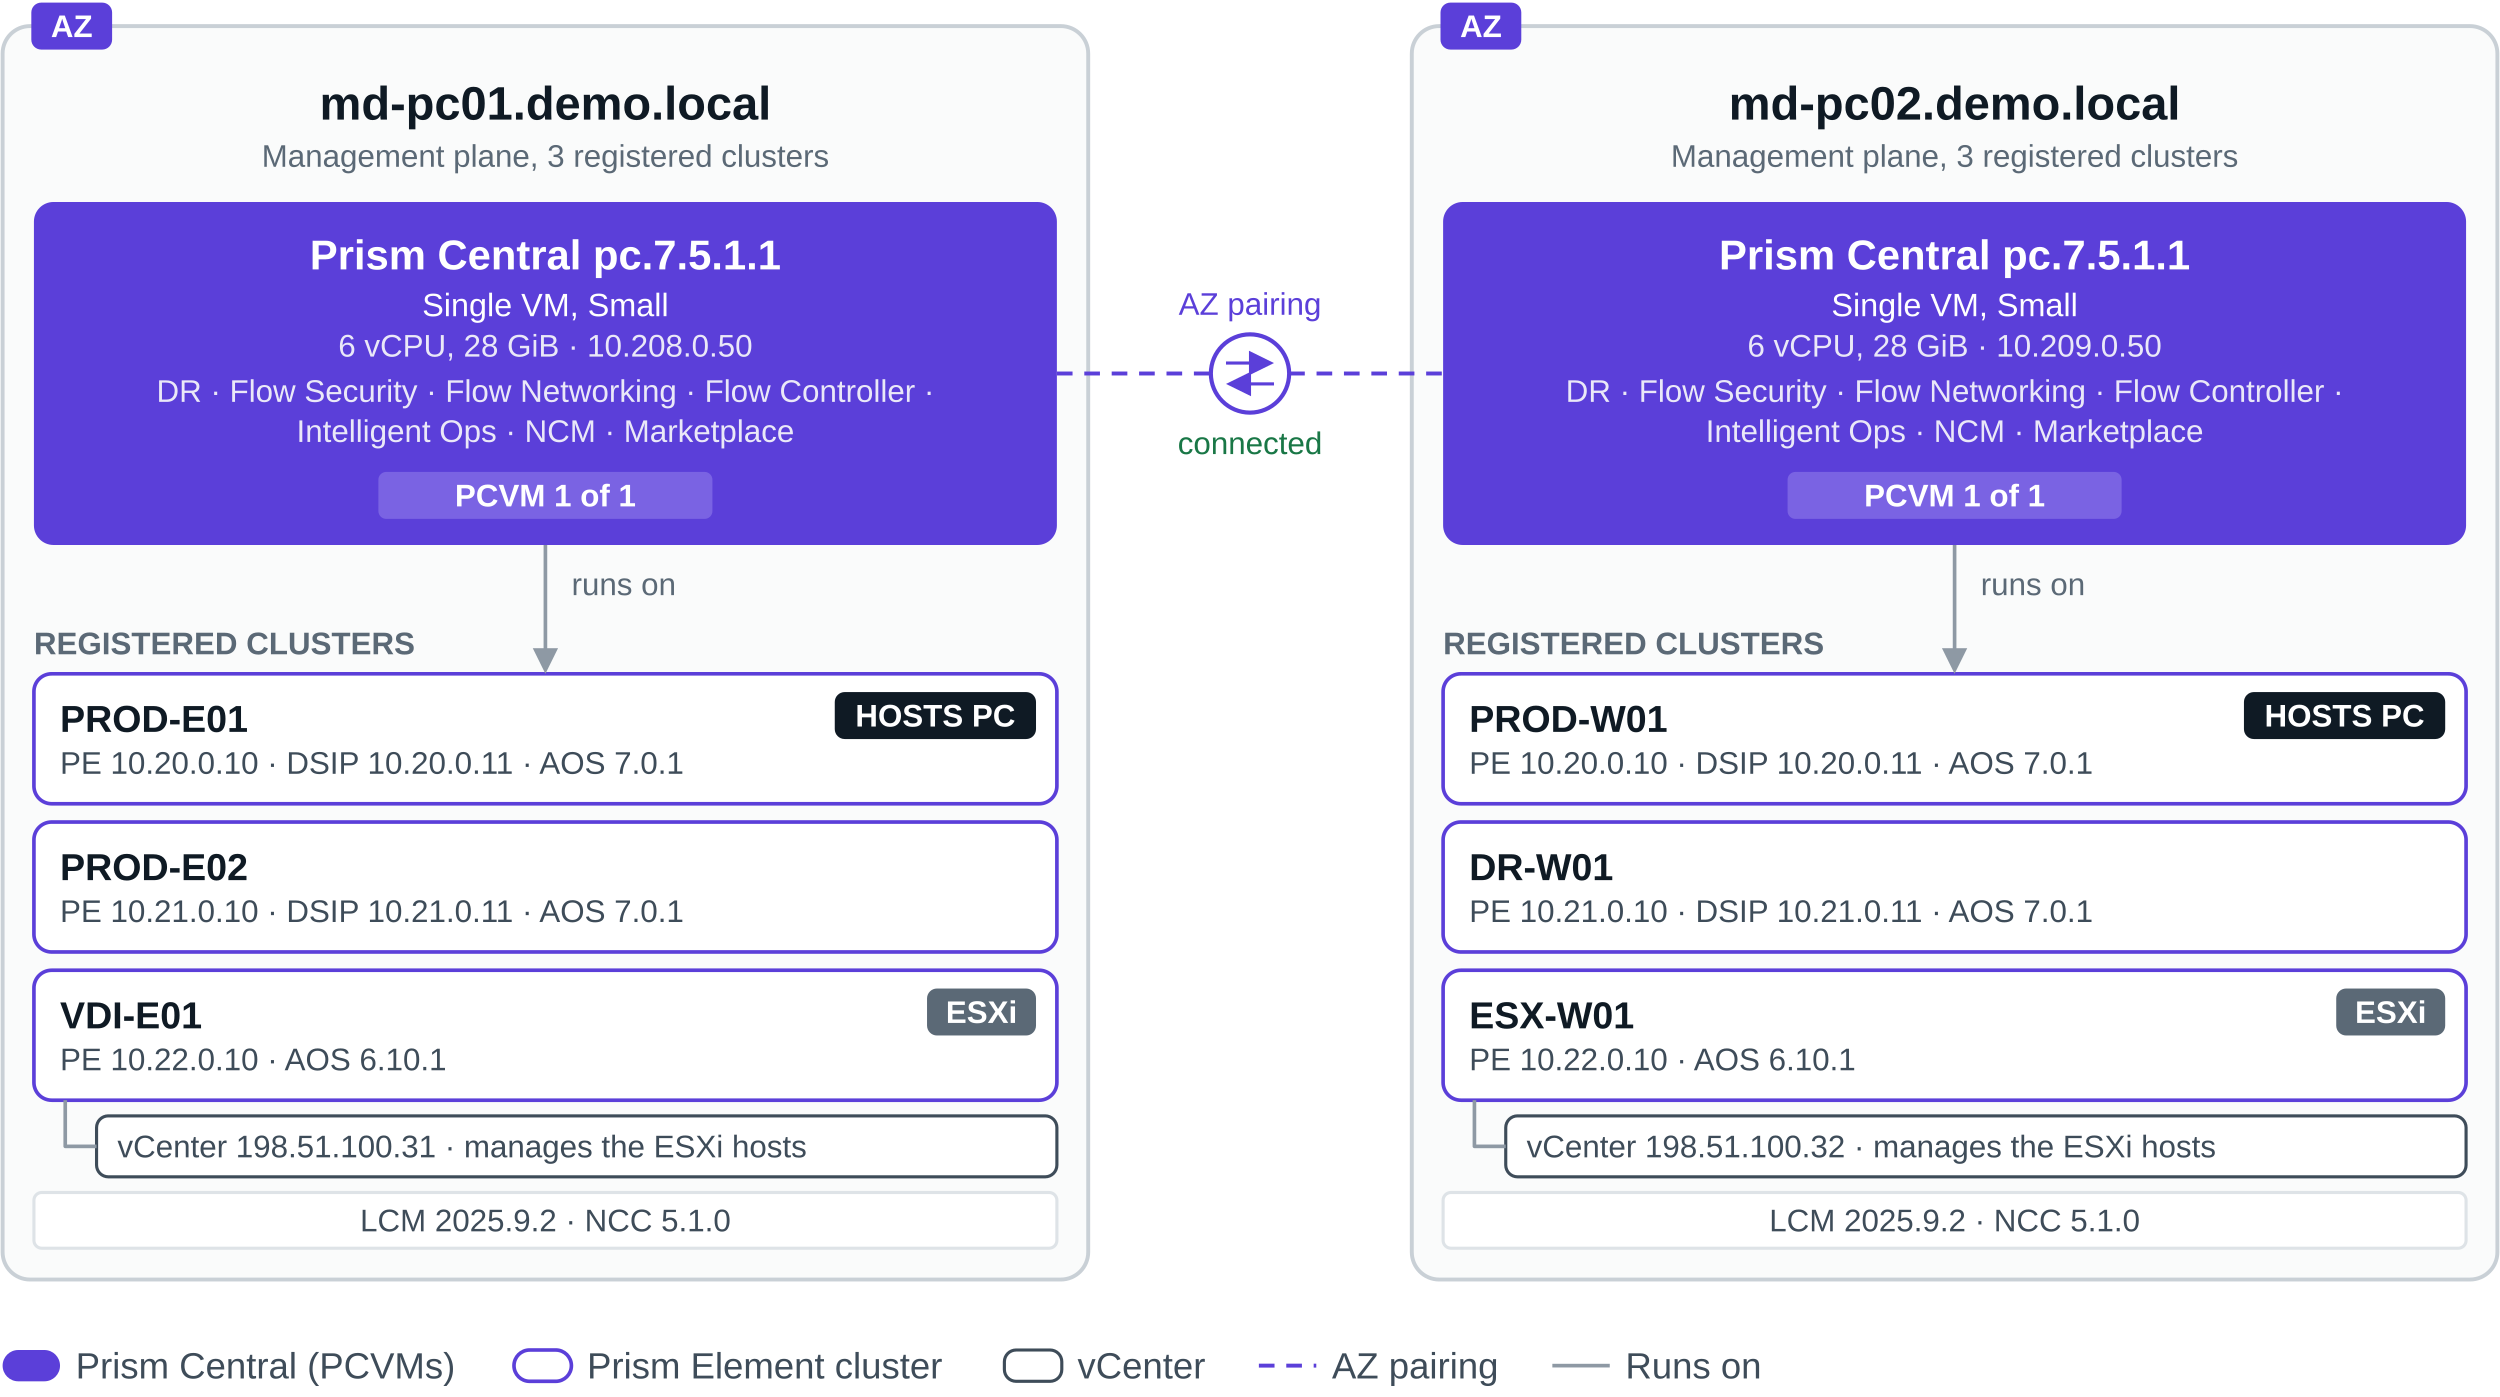
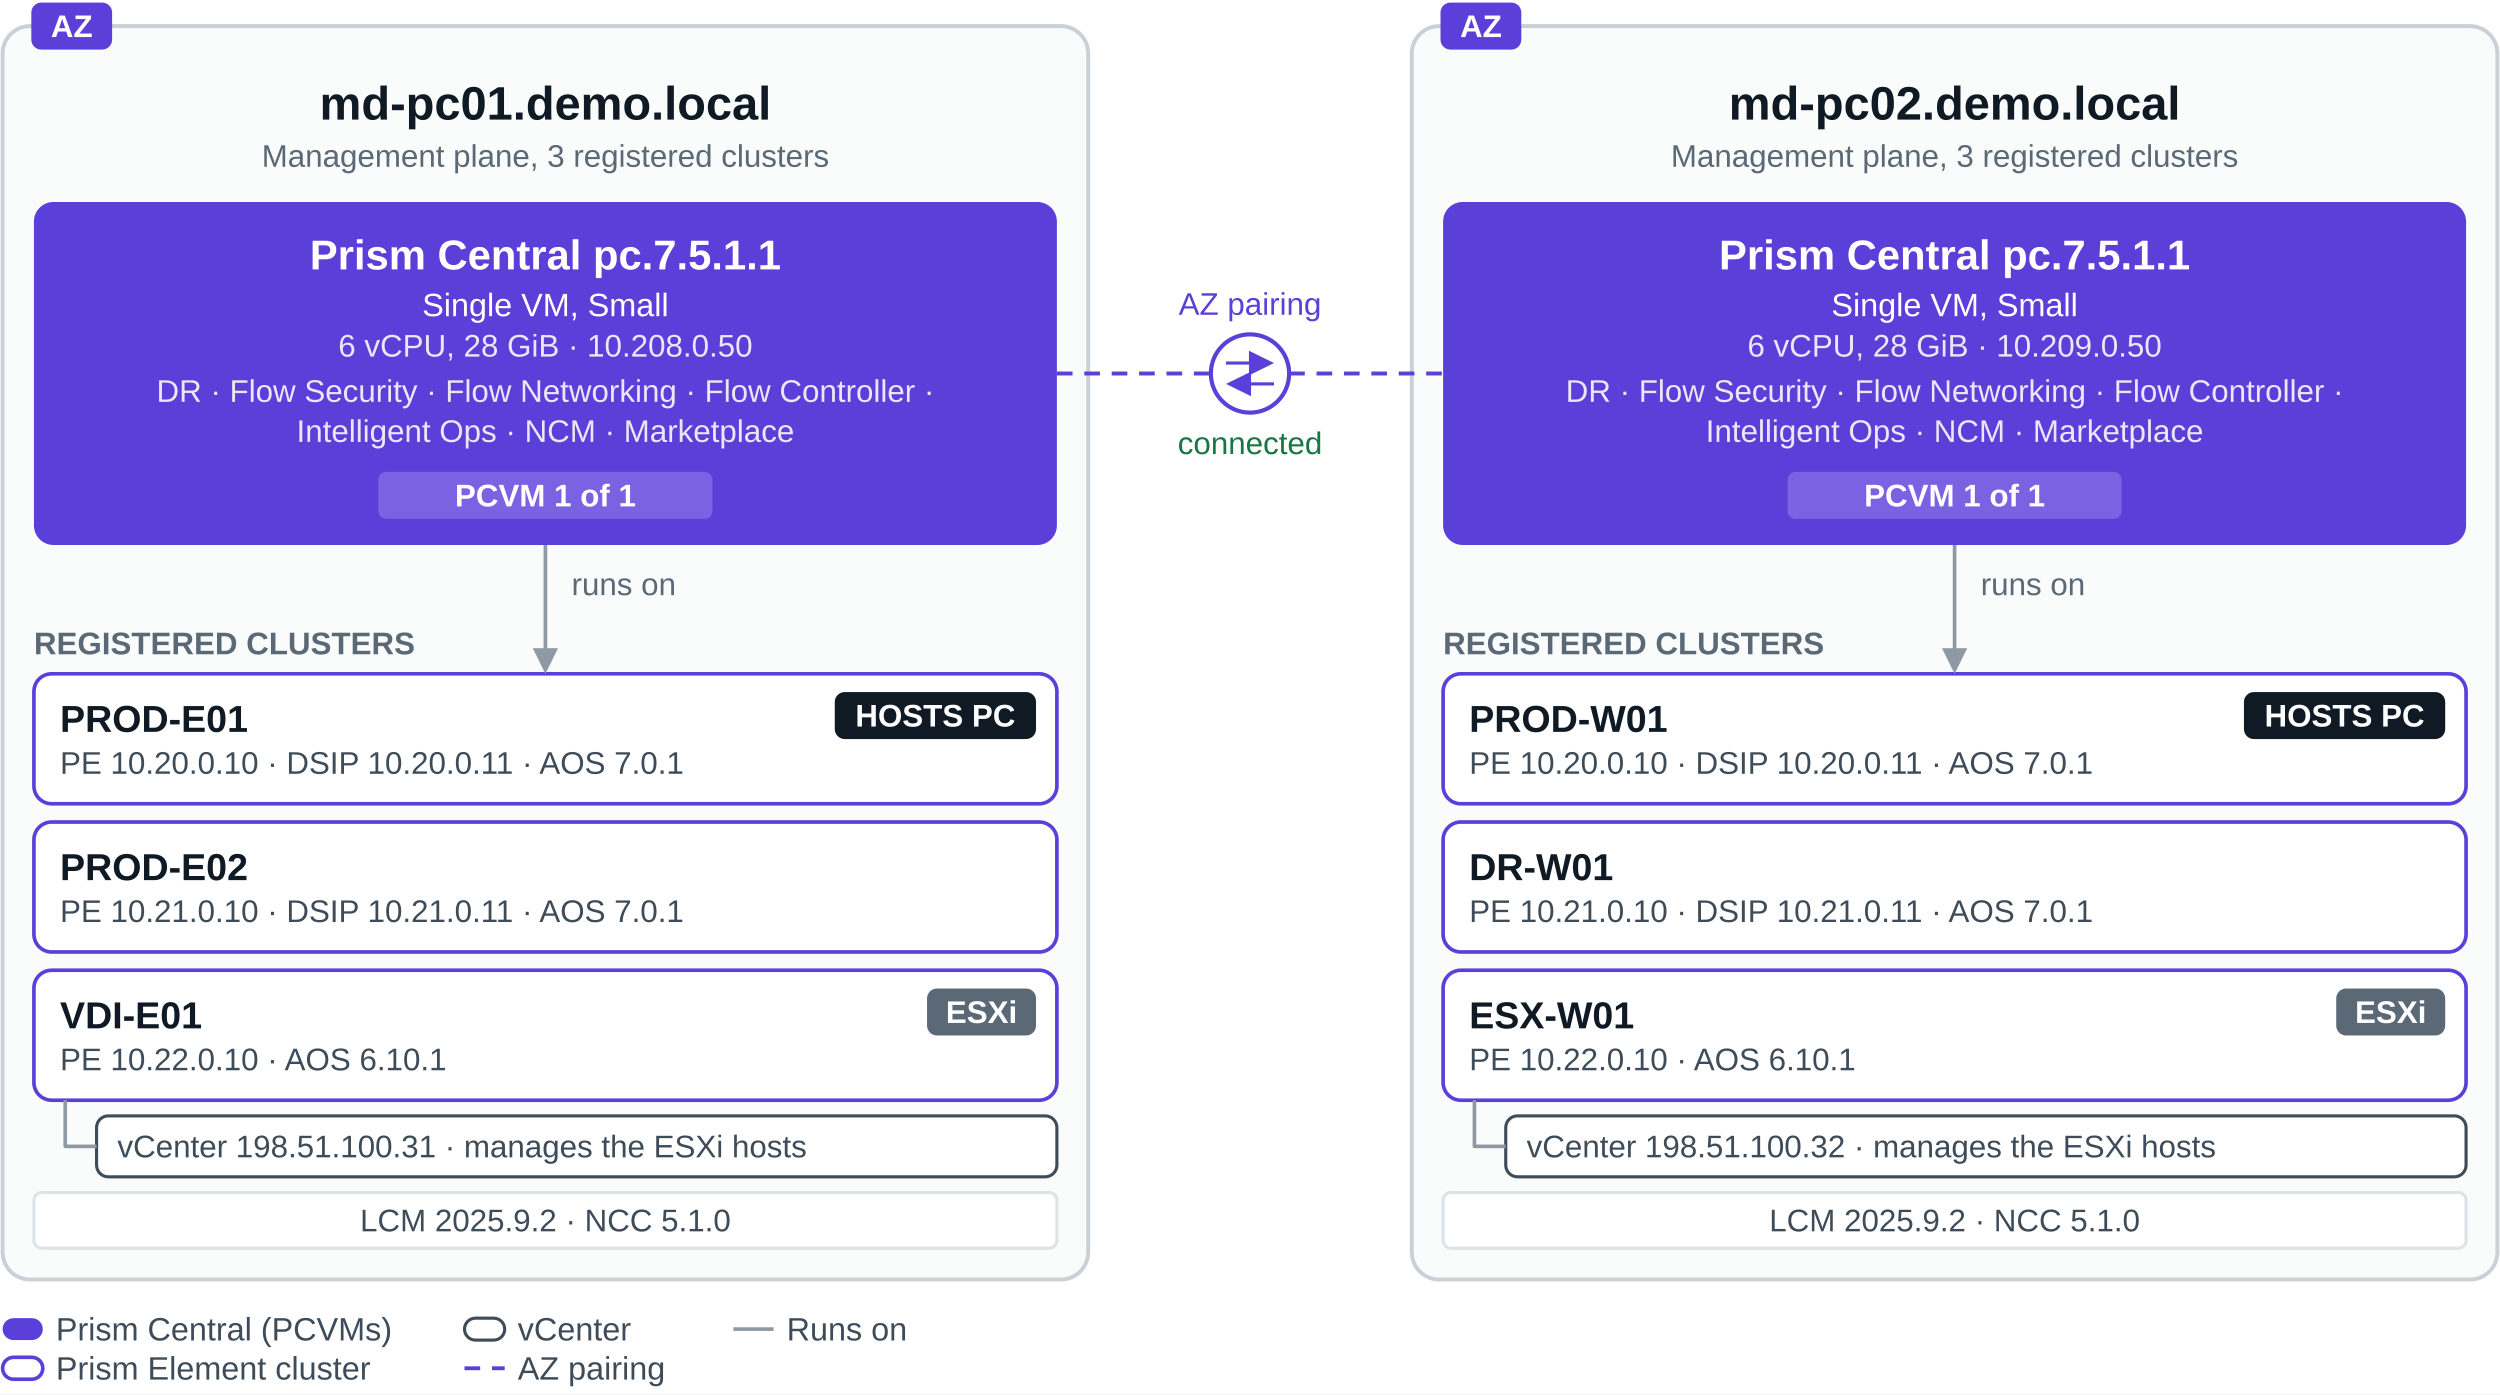
- <svg xmlns="http://www.w3.org/2000/svg" version="1.1" width="479pt" height="267.66pt" viewBox="0 0 479 267.66" font-family="Figtree, Calibri, 'Segoe UI', Arial, sans-serif">
-   <rect width="479" height="267.66" fill="#FFFFFF" />
+ <svg xmlns="http://www.w3.org/2000/svg" version="1.1" width="479pt" height="267.16pt" viewBox="0 0 479 267.16" font-family="Figtree, Calibri, 'Segoe UI', Arial, sans-serif">
+   <rect width="479" height="267.16" fill="#FFFFFF" />
  <g id="site:md-pc01.demo.local" data-kind="container" data-name="md-pc01.demo.local" data-prism-central="md-pc01.demo.local">
    <rect x="0.5" y="5" width="208" height="240.16" fill="#FAFBFB" rx="5.25" stroke="#C9D0D6" stroke-width="0.75" />
    <text x="104.5" y="22.91" text-anchor="middle" font-size="9" font-weight="600" fill="#0F1A24" textLength="83.19" lengthAdjust="spacingAndGlyphs">md-pc01.demo.local</text>
    <text x="104.5" y="31.96" text-anchor="middle" font-size="6" fill="#5B6976" textLength="108.89" lengthAdjust="spacingAndGlyphs">Management plane, 3 registered clusters</text>
  </g>
  <g id="site:md-pc02.demo.local" data-kind="container" data-name="md-pc02.demo.local" data-prism-central="md-pc02.demo.local">
    <rect x="270.5" y="5" width="208" height="240.16" fill="#FAFBFB" rx="5.25" stroke="#C9D0D6" stroke-width="0.75" />
    <text x="374.5" y="22.91" text-anchor="middle" font-size="9" font-weight="600" fill="#0F1A24" textLength="84.56" lengthAdjust="spacingAndGlyphs">md-pc02.demo.local</text>
    <text x="374.5" y="31.96" text-anchor="middle" font-size="6" fill="#5B6976" textLength="108.89" lengthAdjust="spacingAndGlyphs">Management plane, 3 registered clusters</text>
  </g>
  <g id="site:md-pc01.demo.local:clusters-label" data-kind="label">
    <text x="6.5" y="125.36" font-size="6" font-weight="600" fill="#5B6976" textLength="67.03" lengthAdjust="spacingAndGlyphs">REGISTERED CLUSTERS</text>
  </g>
  <g id="cluster:86088e1b-cdfc-5113-a735-aeb9ef1962c3" data-kind="box" data-cluster-uuid="86088e1b-cdfc-5113-a735-aeb9ef1962c3" data-name="PROD-E01" data-prism-central="md-pc01.demo.local">
    <rect x="6.5" y="129.1" width="196" height="24.9" fill="#FFFFFF" rx="3.4" stroke="#5B3FD9" stroke-width="0.7" />
    <text x="11.5" y="140.23" font-size="7.2" font-weight="600" fill="#0F1A24" textLength="34.37" lengthAdjust="spacingAndGlyphs">PROD-E01</text>
    <text x="11.5" y="148.26" font-size="6" fill="#3E4C59" textLength="111.31" lengthAdjust="spacingAndGlyphs">PE 10.20.0.10 · DSIP 10.20.0.11 · AOS 7.0.1</text>
  </g>
  <g id="cluster:b05a4233-4013-58ed-a8b7-794ab3a4f5f8" data-kind="box" data-cluster-uuid="b05a4233-4013-58ed-a8b7-794ab3a4f5f8" data-name="PROD-E02" data-prism-central="md-pc01.demo.local">
    <rect x="6.5" y="157.5" width="196" height="24.9" fill="#FFFFFF" rx="3.4" stroke="#5B3FD9" stroke-width="0.7" />
    <text x="11.5" y="168.63" font-size="7.2" font-weight="600" fill="#0F1A24" textLength="35.47" lengthAdjust="spacingAndGlyphs">PROD-E02</text>
    <text x="11.5" y="176.66" font-size="6" fill="#3E4C59" textLength="108.58" lengthAdjust="spacingAndGlyphs">PE 10.21.0.10 · DSIP 10.21.0.11 · AOS 7.0.1</text>
  </g>
  <g id="cluster:9b4738ef-4d63-5e4f-92be-6214d8858c4e" data-kind="box" data-cluster-uuid="9b4738ef-4d63-5e4f-92be-6214d8858c4e" data-name="VDI-E01" data-prism-central="md-pc01.demo.local">
    <rect x="6.5" y="185.9" width="196" height="24.9" fill="#FFFFFF" rx="3.4" stroke="#5B3FD9" stroke-width="0.7" />
    <text x="11.5" y="197.03" font-size="7.2" font-weight="600" fill="#0F1A24" textLength="27.02" lengthAdjust="spacingAndGlyphs">VDI-E01</text>
    <text x="11.5" y="205.06" font-size="6" fill="#3E4C59" textLength="68.52" lengthAdjust="spacingAndGlyphs">PE 10.22.0.10 · AOS 6.10.1</text>
  </g>
  <g id="cluster:9b4738ef-4d63-5e4f-92be-6214d8858c4e:vcenter" data-kind="box" data-cluster="VDI-E01" data-name="vCenter" data-vcenter="198.51.100.31">
    <rect x="18.5" y="213.8" width="184" height="11.68" fill="#FFFFFF" rx="2.25" stroke="#3E4C59" stroke-width="0.6" />
    <text x="22.5" y="221.74" font-size="6" fill="#3E4C59" textLength="127.26" lengthAdjust="spacingAndGlyphs">vCenter 198.51.100.31 · manages the ESXi hosts</text>
  </g>
  <g id="site:md-pc01.demo.local:pc" data-kind="box" data-name="Prism Central" data-prism-central="md-pc01.demo.local">
    <rect x="6.5" y="38.7" width="196" height="65.72" fill="#5B3FD9" rx="3.75" />
    <text x="104.5" y="51.62" text-anchor="middle" font-size="8" font-weight="600" fill="#FFFFFF" textLength="83.25" lengthAdjust="spacingAndGlyphs">Prism Central pc.7.5.1.1</text>
    <text x="104.5" y="60.58" text-anchor="middle" font-size="6.2" fill="#FFFFFF" textLength="46.07" lengthAdjust="spacingAndGlyphs">Single VM, Small</text>
    <text x="104.5" y="68.32" text-anchor="middle" font-size="6" fill="#EAE8F8" textLength="77.6" lengthAdjust="spacingAndGlyphs">6 vCPU, 28 GiB · 10.208.0.50</text>
    <text x="104.5" y="77" text-anchor="middle" font-size="6" fill="#EAE8F8" textLength="147.93" lengthAdjust="spacingAndGlyphs">DR · Flow Security · Flow Networking · Flow Controller ·</text>
    <text x="104.5" y="84.68" text-anchor="middle" font-size="6" fill="#EAE8F8" textLength="95.53" lengthAdjust="spacingAndGlyphs">Intelligent Ops · NCM · Marketplace</text>
  </g>
  <g id="site:md-pc02.demo.local:clusters-label" data-kind="label">
    <text x="276.5" y="125.36" font-size="6" font-weight="600" fill="#5B6976" textLength="67.03" lengthAdjust="spacingAndGlyphs">REGISTERED CLUSTERS</text>
  </g>
  <g id="cluster:8db1379a-d206-57cc-87c6-3ff054625b9a" data-kind="box" data-cluster-uuid="8db1379a-d206-57cc-87c6-3ff054625b9a" data-name="PROD-W01" data-prism-central="md-pc02.demo.local">
    <rect x="276.5" y="129.1" width="196" height="24.9" fill="#FFFFFF" rx="3.4" stroke="#5B3FD9" stroke-width="0.7" />
    <text x="281.5" y="140.23" font-size="7.2" font-weight="600" fill="#0F1A24" textLength="37.14" lengthAdjust="spacingAndGlyphs">PROD-W01</text>
    <text x="281.5" y="148.26" font-size="6" fill="#3E4C59" textLength="111.31" lengthAdjust="spacingAndGlyphs">PE 10.20.0.10 · DSIP 10.20.0.11 · AOS 7.0.1</text>
  </g>
  <g id="cluster:6ce6d622-1b20-52a3-98e8-31ed2e9a383a" data-kind="box" data-cluster-uuid="6ce6d622-1b20-52a3-98e8-31ed2e9a383a" data-name="DR-W01" data-prism-central="md-pc02.demo.local">
    <rect x="276.5" y="157.5" width="196" height="24.9" fill="#FFFFFF" rx="3.4" stroke="#5B3FD9" stroke-width="0.7" />
    <text x="281.5" y="168.63" font-size="7.2" font-weight="600" fill="#0F1A24" textLength="27.23" lengthAdjust="spacingAndGlyphs">DR-W01</text>
    <text x="281.5" y="176.66" font-size="6" fill="#3E4C59" textLength="108.58" lengthAdjust="spacingAndGlyphs">PE 10.21.0.10 · DSIP 10.21.0.11 · AOS 7.0.1</text>
  </g>
  <g id="cluster:92c840d4-7d8a-5dce-b2c2-1e5e3e93e652" data-kind="box" data-cluster-uuid="92c840d4-7d8a-5dce-b2c2-1e5e3e93e652" data-name="ESX-W01" data-prism-central="md-pc02.demo.local">
    <rect x="276.5" y="185.9" width="196" height="24.9" fill="#FFFFFF" rx="3.4" stroke="#5B3FD9" stroke-width="0.7" />
    <text x="281.5" y="197.03" font-size="7.2" font-weight="600" fill="#0F1A24" textLength="30.99" lengthAdjust="spacingAndGlyphs">ESX-W01</text>
    <text x="281.5" y="205.06" font-size="6" fill="#3E4C59" textLength="68.52" lengthAdjust="spacingAndGlyphs">PE 10.22.0.10 · AOS 6.10.1</text>
  </g>
  <g id="cluster:92c840d4-7d8a-5dce-b2c2-1e5e3e93e652:vcenter" data-kind="box" data-cluster="ESX-W01" data-name="vCenter" data-vcenter="198.51.100.32">
    <rect x="288.5" y="213.8" width="184" height="11.68" fill="#FFFFFF" rx="2.25" stroke="#3E4C59" stroke-width="0.6" />
    <text x="292.5" y="221.74" font-size="6" fill="#3E4C59" textLength="128.14" lengthAdjust="spacingAndGlyphs">vCenter 198.51.100.32 · manages the ESXi hosts</text>
  </g>
  <g id="site:md-pc02.demo.local:pc" data-kind="box" data-name="Prism Central" data-prism-central="md-pc02.demo.local">
    <rect x="276.5" y="38.7" width="196" height="65.72" fill="#5B3FD9" rx="3.75" />
    <text x="374.5" y="51.62" text-anchor="middle" font-size="8" font-weight="600" fill="#FFFFFF" textLength="83.25" lengthAdjust="spacingAndGlyphs">Prism Central pc.7.5.1.1</text>
    <text x="374.5" y="60.58" text-anchor="middle" font-size="6.2" fill="#FFFFFF" textLength="46.07" lengthAdjust="spacingAndGlyphs">Single VM, Small</text>
    <text x="374.5" y="68.32" text-anchor="middle" font-size="6" fill="#EAE8F8" textLength="77.32" lengthAdjust="spacingAndGlyphs">6 vCPU, 28 GiB · 10.209.0.50</text>
    <text x="374.5" y="77" text-anchor="middle" font-size="6" fill="#EAE8F8" textLength="147.93" lengthAdjust="spacingAndGlyphs">DR · Flow Security · Flow Networking · Flow Controller ·</text>
    <text x="374.5" y="84.68" text-anchor="middle" font-size="6" fill="#EAE8F8" textLength="95.53" lengthAdjust="spacingAndGlyphs">Intelligent Ops · NCM · Marketplace</text>
  </g>
  <g id="link:pairing:site:md-pc01.demo.local-&gt;site:md-pc02.demo.local:label" data-kind="label">
    <text x="239.5" y="60.32" text-anchor="middle" font-size="6" fill="#5B3FD9" textLength="27.68" lengthAdjust="spacingAndGlyphs">AZ pairing</text>
  </g>
  <g id="link:pairing:site:md-pc01.demo.local-&gt;site:md-pc02.demo.local:state" data-kind="label">
    <text x="239.5" y="87" text-anchor="middle" font-size="6" fill="#197746" textLength="29" lengthAdjust="spacingAndGlyphs">connected</text>
  </g>
  <g id="legend:0" data-kind="swatch">
-     <rect x="0.5" y="258.66" width="11" height="6" fill="#5B3FD9" rx="3" />
+     <rect x="0.5" y="252.56" width="7.7" height="4.2" fill="#5B3FD9" rx="2.1" />
  </g>
  <g id="legend:0:label" data-kind="label">
-     <text x="14.5" y="264.11" font-size="7" fill="#3E4C59" textLength="71.68" lengthAdjust="spacingAndGlyphs">Prism Central (PCVMs)</text>
+     <text x="10.7" y="256.83" font-size="6.2" fill="#3E4C59" textLength="63.49" lengthAdjust="spacingAndGlyphs">Prism Central (PCVMs)</text>
  </g>
  <g id="legend:1" data-kind="swatch">
-     <rect x="98.48" y="258.66" width="11" height="6" fill="#FFFFFF" rx="3" stroke="#5B3FD9" stroke-width="0.7" />
+     <rect x="0.5" y="260.06" width="7.7" height="4.2" fill="#FFFFFF" rx="2.1" stroke="#5B3FD9" stroke-width="0.7" />
  </g>
  <g id="legend:1:label" data-kind="label">
-     <text x="112.48" y="264.11" font-size="7" fill="#3E4C59" textLength="67.89" lengthAdjust="spacingAndGlyphs">Prism Element cluster</text>
+     <text x="10.7" y="264.33" font-size="6.2" fill="#3E4C59" textLength="60.13" lengthAdjust="spacingAndGlyphs">Prism Element cluster</text>
  </g>
  <g id="legend:2" data-kind="swatch">
-     <rect x="192.44" y="258.66" width="11" height="6" fill="#FFFFFF" rx="2.25" stroke="#3E4C59" stroke-width="0.6" />
+     <rect x="89" y="252.56" width="7.7" height="4.2" fill="#FFFFFF" rx="2.1" stroke="#3E4C59" stroke-width="0.6" />
  </g>
  <g id="legend:2:label" data-kind="label">
-     <text x="206.44" y="264.11" font-size="7" fill="#3E4C59" textLength="25.25" lengthAdjust="spacingAndGlyphs">vCenter</text>
+     <text x="99.2" y="256.83" font-size="6.2" fill="#3E4C59" textLength="22.36" lengthAdjust="spacingAndGlyphs">vCenter</text>
  </g>
  <g id="legend:3:label" data-kind="label">
-     <text x="255.2" y="264.11" font-size="7" fill="#3E4C59" textLength="32.29" lengthAdjust="spacingAndGlyphs">AZ pairing</text>
+     <text x="99.2" y="264.33" font-size="6.2" fill="#3E4C59" textLength="28.6" lengthAdjust="spacingAndGlyphs">AZ pairing</text>
  </g>
  <g id="legend:4:label" data-kind="label">
-     <text x="311.43" y="264.11" font-size="7" fill="#3E4C59" textLength="25.15" lengthAdjust="spacingAndGlyphs">Runs on</text>
+     <text x="150.72" y="256.83" font-size="6.2" fill="#3E4C59" textLength="22.28" lengthAdjust="spacingAndGlyphs">Runs on</text>
  </g>
  <g id="cluster:9b4738ef-4d63-5e4f-92be-6214d8858c4e-&gt;vcenter" data-kind="edge" data-link="vcenter">
    <polyline points="12.5,210.8 12.5,219.64 18.5,219.64" fill="none" stroke="#8E99A4" stroke-width="0.7" stroke-linejoin="round" />
  </g>
  <g id="site:md-pc01.demo.local:pc-&gt;cluster:86088e1b-cdfc-5113-a735-aeb9ef1962c3" data-kind="edge" data-link="runs_on">
    <polyline points="104.5,104.42 104.5,125.4" fill="none" stroke="#8E99A4" stroke-width="0.7" stroke-linejoin="round" />
    <polygon points="104.5,129.1 102.08,124.2 106.92,124.2" fill="#8E99A4" />
  </g>
  <g id="cluster:92c840d4-7d8a-5dce-b2c2-1e5e3e93e652-&gt;vcenter" data-kind="edge" data-link="vcenter">
    <polyline points="282.5,210.8 282.5,219.64 288.5,219.64" fill="none" stroke="#8E99A4" stroke-width="0.7" stroke-linejoin="round" />
  </g>
  <g id="site:md-pc02.demo.local:pc-&gt;cluster:8db1379a-d206-57cc-87c6-3ff054625b9a" data-kind="edge" data-link="runs_on">
    <polyline points="374.5,104.42 374.5,125.4" fill="none" stroke="#8E99A4" stroke-width="0.7" stroke-linejoin="round" />
    <polygon points="374.5,129.1 372.08,124.2 376.92,124.2" fill="#8E99A4" />
  </g>
  <g id="link:pairing:site:md-pc01.demo.local-&gt;site:md-pc02.demo.local|a" data-kind="edge" data-link="pairing">
    <polyline points="202.5,71.56 232,71.56" fill="none" stroke="#5B3FD9" stroke-width="0.75" stroke-linejoin="round" stroke-dasharray="3 2.25" />
  </g>
  <g id="link:pairing:site:md-pc01.demo.local-&gt;site:md-pc02.demo.local|b" data-kind="edge" data-link="pairing">
    <polyline points="247,71.56 276.5,71.56" fill="none" stroke="#5B3FD9" stroke-width="0.75" stroke-linejoin="round" stroke-dasharray="3 2.25" />
  </g>
  <g id="link:pairing:site:md-pc01.demo.local-&gt;site:md-pc02.demo.local:glyph:1" data-kind="edge" data-link="glyph">
    <polyline points="234.9,69.56 240.5,69.56" fill="none" stroke="#5B3FD9" stroke-width="0.6" stroke-linejoin="round" />
    <polygon points="244.1,69.56 239.3,71.92 239.3,67.2" fill="#5B3FD9" />
  </g>
  <g id="link:pairing:site:md-pc01.demo.local-&gt;site:md-pc02.demo.local:glyph:2" data-kind="edge" data-link="glyph">
    <polyline points="244.1,73.56 238.5,73.56" fill="none" stroke="#5B3FD9" stroke-width="0.6" stroke-linejoin="round" />
    <polygon points="234.9,73.56 239.7,71.2 239.7,75.92" fill="#5B3FD9" />
  </g>
  <g id="legend:3" data-kind="edge" data-link="">
-     <polyline points="241.2,261.66 252.2,261.66" fill="none" stroke="#5B3FD9" stroke-width="0.75" stroke-linejoin="round" stroke-dasharray="3 2.25" />
+     <polyline points="89,262.16 96.7,262.16" fill="none" stroke="#5B3FD9" stroke-width="0.75" stroke-linejoin="round" stroke-dasharray="3 2.25" />
  </g>
  <g id="legend:4" data-kind="edge" data-link="">
-     <polyline points="297.43,261.66 308.43,261.66" fill="none" stroke="#8E99A4" stroke-width="0.7" stroke-linejoin="round" />
+     <polyline points="140.52,254.66 148.22,254.66" fill="none" stroke="#8E99A4" stroke-width="0.7" stroke-linejoin="round" />
  </g>
  <g>
    <text x="119.51" y="114.02" text-anchor="middle" font-size="6" fill="#5B6976" textLength="19.83" lengthAdjust="spacingAndGlyphs">runs on</text>
  </g>
  <g>
    <text x="389.51" y="114.02" text-anchor="middle" font-size="6" fill="#5B6976" textLength="19.83" lengthAdjust="spacingAndGlyphs">runs on</text>
  </g>
  <g id="site:md-pc01.demo.local:tag" data-kind="tag">
    <rect x="6" y="0.5" width="15.48" height="9" fill="#5B3FD9" rx="1.9" />
    <text x="13.74" y="7.1" text-anchor="middle" font-size="6" font-weight="600" fill="#FFFFFF" textLength="8" lengthAdjust="spacingAndGlyphs">AZ</text>
  </g>
  <g id="cluster:86088e1b-cdfc-5113-a735-aeb9ef1962c3:tag:HOSTS PC" data-kind="tag">
    <rect x="159.94" y="132.6" width="38.56" height="9" fill="#0F1A24" rx="1.9" />
    <text x="179.22" y="139.2" text-anchor="middle" font-size="6" font-weight="600" fill="#FFFFFF" textLength="29.3" lengthAdjust="spacingAndGlyphs">HOSTS PC</text>
  </g>
  <g id="cluster:9b4738ef-4d63-5e4f-92be-6214d8858c4e:tag:ESXi" data-kind="tag">
    <rect x="177.62" y="189.4" width="20.88" height="9" fill="#5B6976" rx="1.9" />
    <text x="188.06" y="196" text-anchor="middle" font-size="6" font-weight="600" fill="#FFFFFF" textLength="12.62" lengthAdjust="spacingAndGlyphs">ESXi</text>
  </g>
  <g id="site:md-pc01.demo.local:pc:pcvm:1" data-kind="pill">
    <rect x="72.5" y="90.42" width="64" height="9" fill="#7A63E3" rx="1.5" />
    <text x="104.5" y="97.02" text-anchor="middle" font-size="6" font-weight="600" fill="#FFFFFF" textLength="32.44" lengthAdjust="spacingAndGlyphs">PCVM 1 of 1</text>
  </g>
  <g id="site:md-pc02.demo.local:tag" data-kind="tag">
    <rect x="276" y="0.5" width="15.48" height="9" fill="#5B3FD9" rx="1.9" />
    <text x="283.74" y="7.1" text-anchor="middle" font-size="6" font-weight="600" fill="#FFFFFF" textLength="8" lengthAdjust="spacingAndGlyphs">AZ</text>
  </g>
  <g id="cluster:8db1379a-d206-57cc-87c6-3ff054625b9a:tag:HOSTS PC" data-kind="tag">
    <rect x="429.94" y="132.6" width="38.56" height="9" fill="#0F1A24" rx="1.9" />
    <text x="449.22" y="139.2" text-anchor="middle" font-size="6" font-weight="600" fill="#FFFFFF" textLength="29.3" lengthAdjust="spacingAndGlyphs">HOSTS PC</text>
  </g>
  <g id="cluster:92c840d4-7d8a-5dce-b2c2-1e5e3e93e652:tag:ESXi" data-kind="tag">
    <rect x="447.62" y="189.4" width="20.88" height="9" fill="#5B6976" rx="1.9" />
    <text x="458.06" y="196" text-anchor="middle" font-size="6" font-weight="600" fill="#FFFFFF" textLength="12.62" lengthAdjust="spacingAndGlyphs">ESXi</text>
  </g>
  <g id="site:md-pc02.demo.local:pc:pcvm:1" data-kind="pill">
    <rect x="342.5" y="90.42" width="64" height="9" fill="#7A63E3" rx="1.5" />
    <text x="374.5" y="97.02" text-anchor="middle" font-size="6" font-weight="600" fill="#FFFFFF" textLength="32.44" lengthAdjust="spacingAndGlyphs">PCVM 1 of 1</text>
  </g>
  <g id="site:md-pc01.demo.local:versions" data-kind="strip">
    <rect x="6.5" y="228.48" width="196" height="10.68" fill="#FFFFFF" rx="1.5" stroke="#DEE3E7" stroke-width="0.6" />
    <text x="104.5" y="235.92" text-anchor="middle" font-size="6" fill="#3E4C59" textLength="68.79" lengthAdjust="spacingAndGlyphs">LCM 2025.9.2 · NCC 5.1.0</text>
  </g>
  <g id="site:md-pc02.demo.local:versions" data-kind="strip">
    <rect x="276.5" y="228.48" width="196" height="10.68" fill="#FFFFFF" rx="1.5" stroke="#DEE3E7" stroke-width="0.6" />
    <text x="374.5" y="235.92" text-anchor="middle" font-size="6" fill="#3E4C59" textLength="68.79" lengthAdjust="spacingAndGlyphs">LCM 2025.9.2 · NCC 5.1.0</text>
  </g>
  <g id="link:pairing:site:md-pc01.demo.local-&gt;site:md-pc02.demo.local:glyph" data-kind="pill">
    <rect x="232" y="64.06" width="15" height="15" fill="none" rx="7.5" stroke="#5B3FD9" stroke-width="0.8" />
  </g>
</svg>
